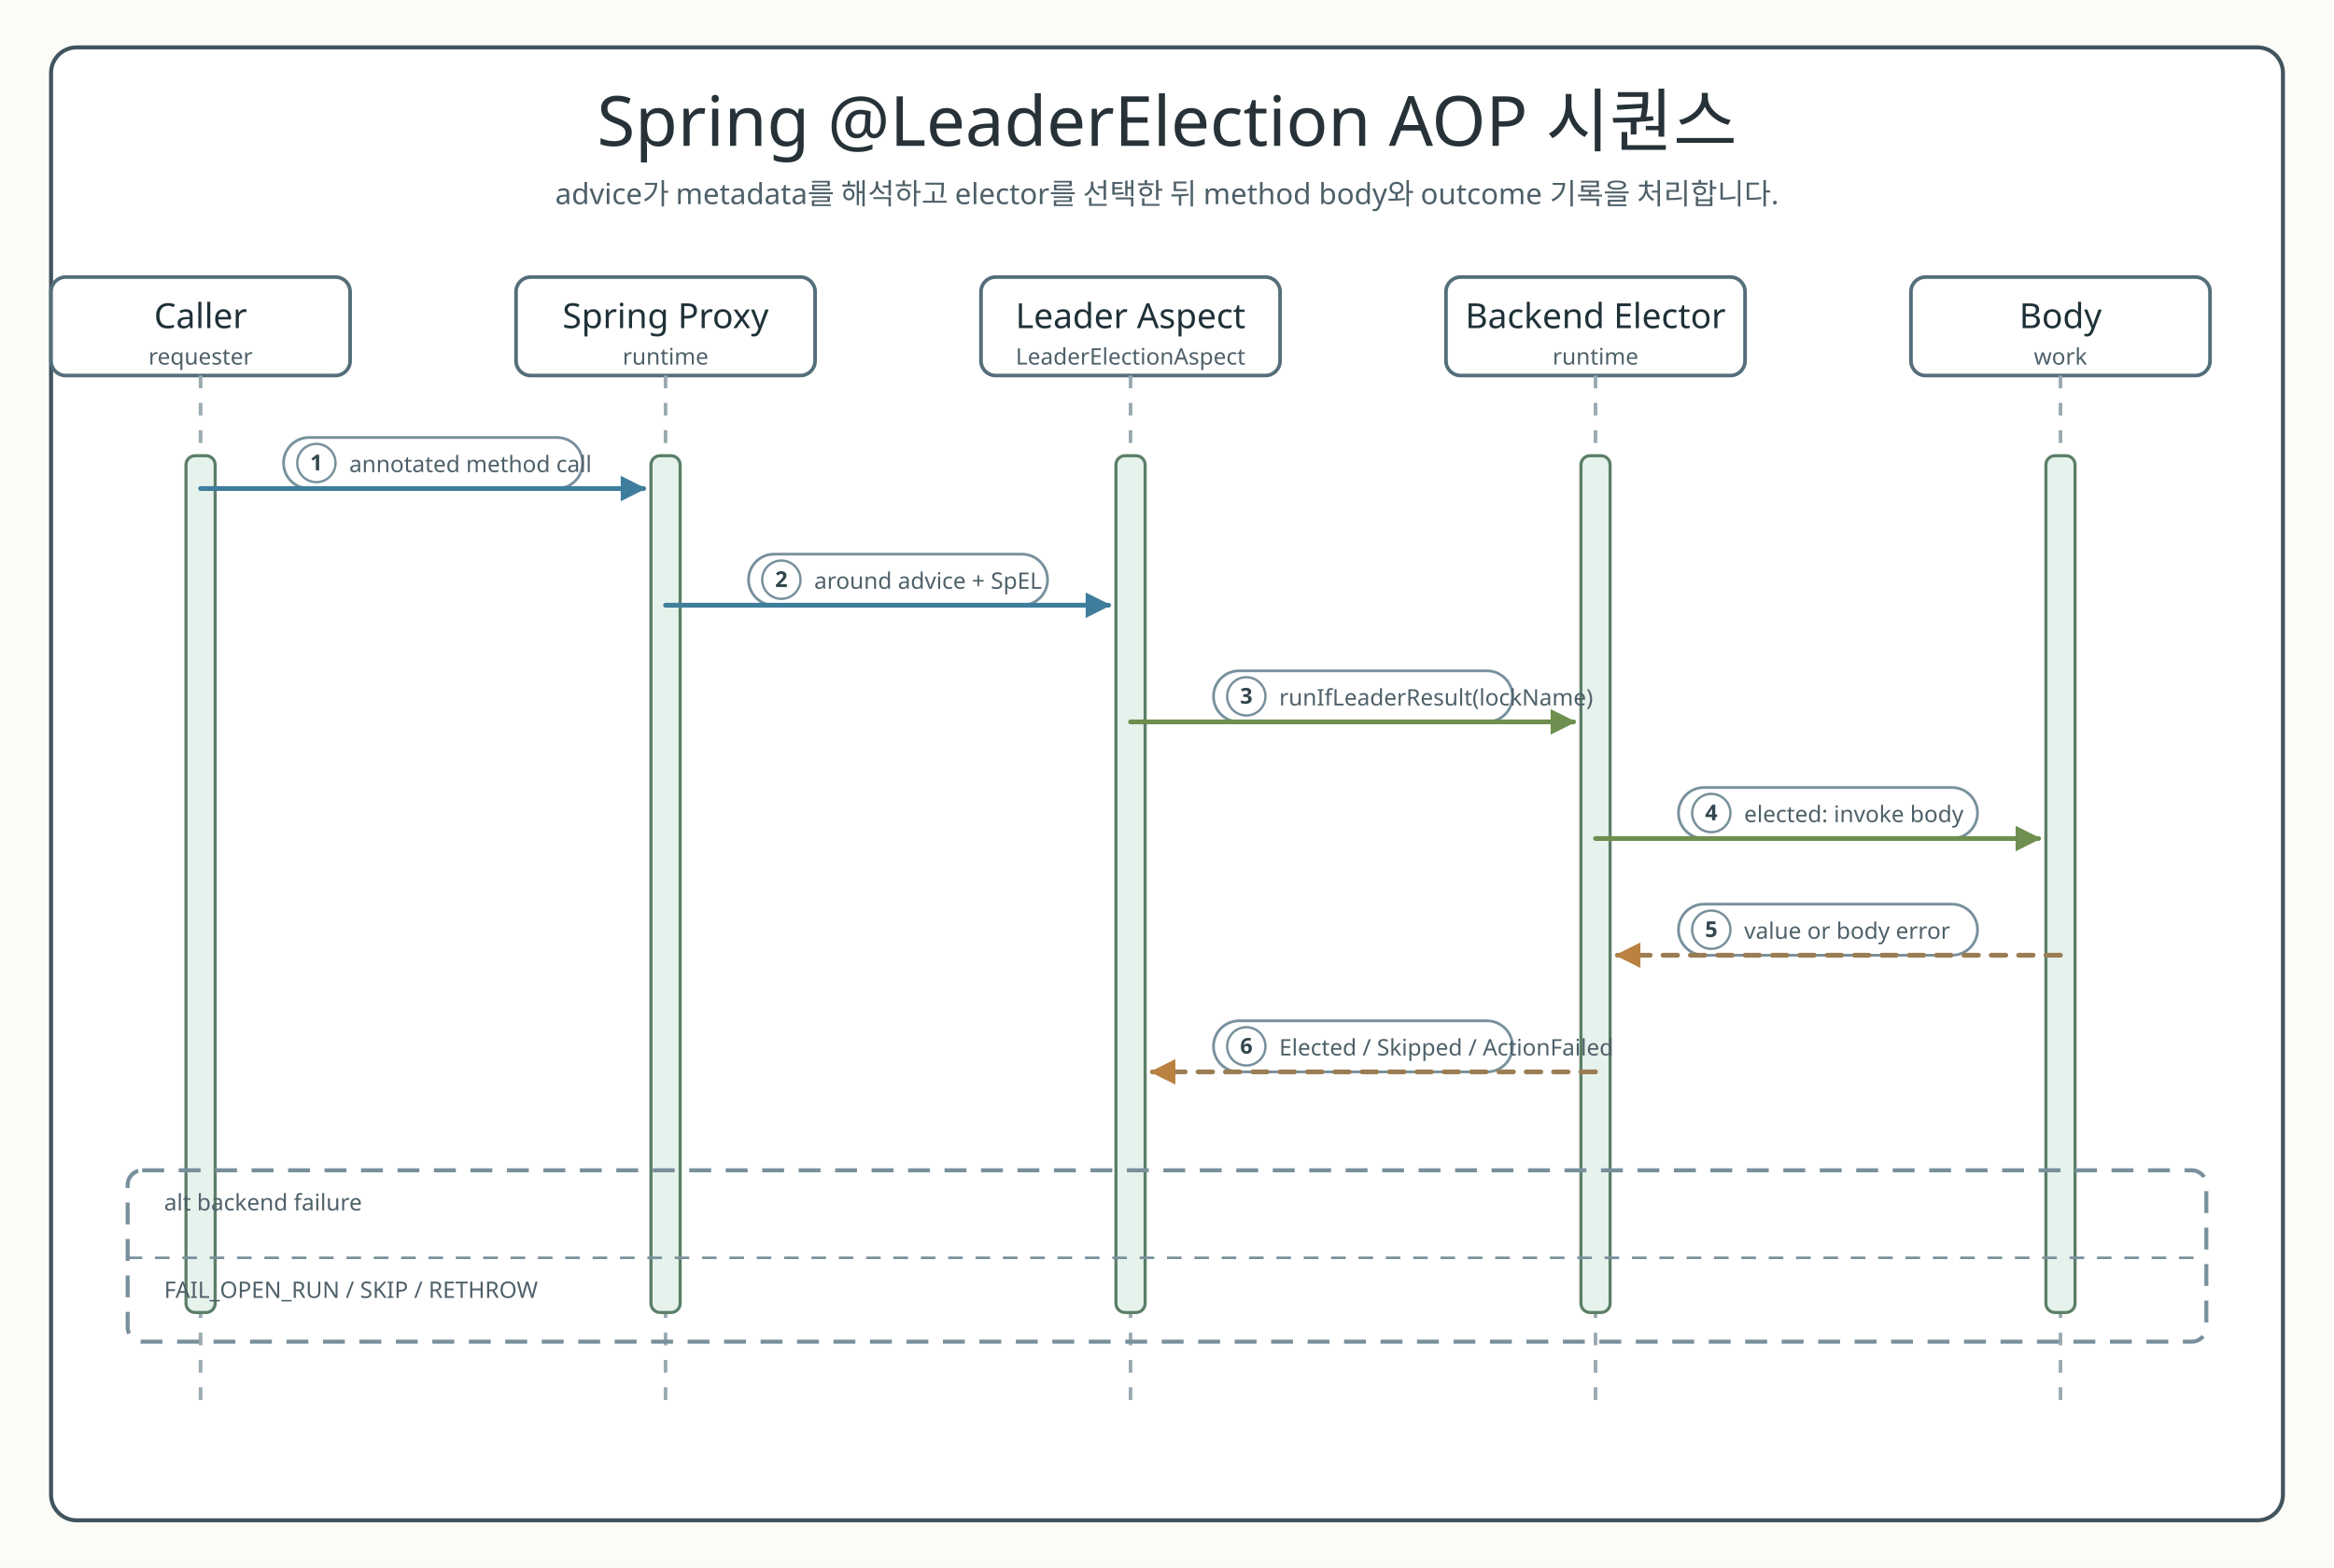
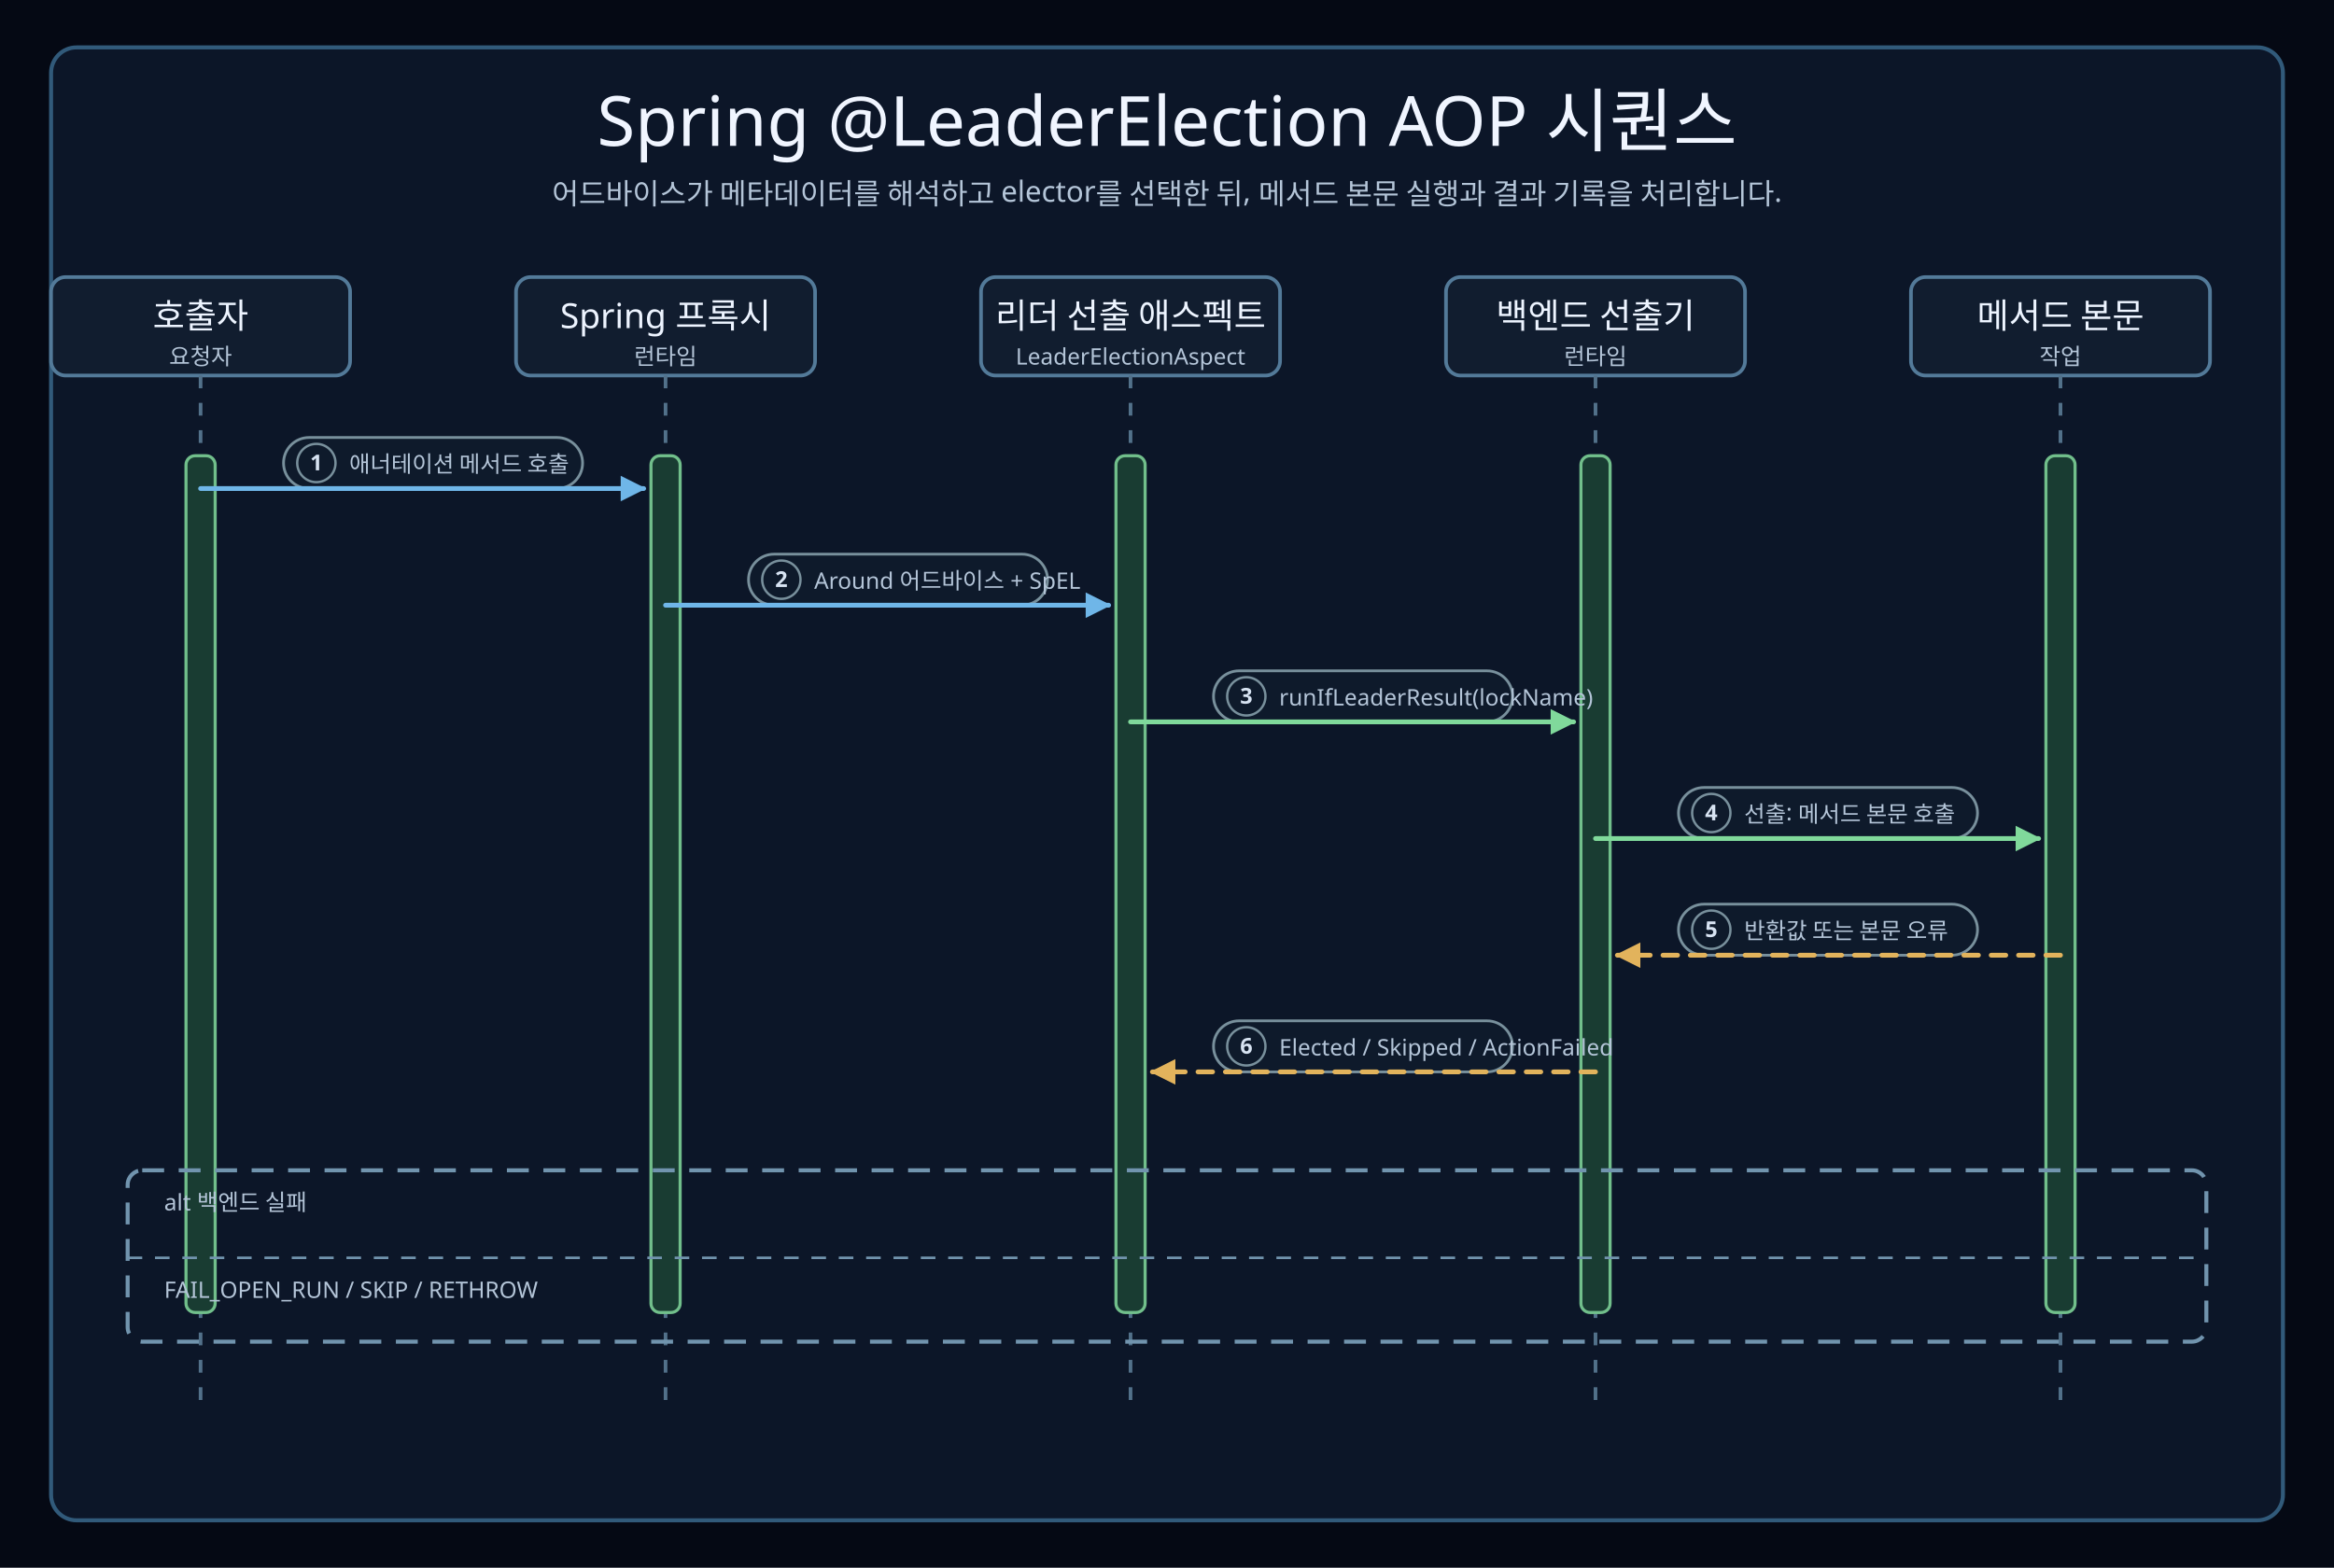
<svg xmlns="http://www.w3.org/2000/svg" width="1280" height="860" viewBox="0 0 1280 860" role="img" aria-labelledby="title desc">
  <defs>
    <filter id="shadow" x="-8%" y="-8%" width="116%" height="116%">
-       <feDropShadow dx="0" dy="6" stdDeviation="6" flood-color="#28343b" flood-opacity="0.13" />
+       <feDropShadow dx="0" dy="6" stdDeviation="6" flood-color="#02050a" flood-opacity="0.42" />
    </filter>
    <marker id="arrow-blue" viewBox="0 0 10 10" markerUnits="userSpaceOnUse" markerWidth="14" markerHeight="14" refX="9" refY="5" orient="auto">
-       <path d="M 0 0 L 10 5 L 0 10 Z" fill="#3f7d9c" stroke="#3f7d9c" stroke-width="0" stroke-dasharray="none" style="stroke-dasharray:none!important" />
+       <path d="M 0 0 L 10 5 L 0 10 Z" fill="#6fb6e8" stroke="#6fb6e8" stroke-width="0" stroke-dasharray="none" style="stroke-dasharray:none!important" />
    </marker>
    <marker id="arrow-green" viewBox="0 0 10 10" markerUnits="userSpaceOnUse" markerWidth="14" markerHeight="14" refX="9" refY="5" orient="auto">
-       <path d="M 0 0 L 10 5 L 0 10 Z" fill="#6e8f4f" stroke="#6e8f4f" stroke-width="0" stroke-dasharray="none" style="stroke-dasharray:none!important" />
+       <path d="M 0 0 L 10 5 L 0 10 Z" fill="#80d99b" stroke="#80d99b" stroke-width="0" stroke-dasharray="none" style="stroke-dasharray:none!important" />
    </marker>
    <marker id="arrow-amber" viewBox="0 0 10 10" markerUnits="userSpaceOnUse" markerWidth="14" markerHeight="14" refX="9" refY="5" orient="auto">
-       <path d="M 0 0 L 10 5 L 0 10 Z" fill="#b98240" stroke="#b98240" stroke-width="0" stroke-dasharray="none" style="stroke-dasharray:none!important" />
+       <path d="M 0 0 L 10 5 L 0 10 Z" fill="#e2b35c" stroke="#e2b35c" stroke-width="0" stroke-dasharray="none" style="stroke-dasharray:none!important" />
    </marker>
    <marker id="arrow-red" viewBox="0 0 10 10" markerUnits="userSpaceOnUse" markerWidth="14" markerHeight="14" refX="9" refY="5" orient="auto">
-       <path d="M 0 0 L 10 5 L 0 10 Z" fill="#b86868" stroke="#b86868" stroke-width="0" stroke-dasharray="none" style="stroke-dasharray:none!important" />
+       <path d="M 0 0 L 10 5 L 0 10 Z" fill="#ef8292" stroke="#ef8292" stroke-width="0" stroke-dasharray="none" style="stroke-dasharray:none!important" />
    </marker>
    <marker id="arrow-slate" viewBox="0 0 10 10" markerUnits="userSpaceOnUse" markerWidth="14" markerHeight="14" refX="9" refY="5" orient="auto">
-       <path d="M 0 0 L 10 5 L 0 10 Z" fill="#78909c" stroke="#78909c" stroke-width="0" stroke-dasharray="none" style="stroke-dasharray:none!important" />
+       <path d="M 0 0 L 10 5 L 0 10 Z" fill="#87a8c2" stroke="#87a8c2" stroke-width="0" stroke-dasharray="none" style="stroke-dasharray:none!important" />
    </marker>
    <style>
-       .canvas{fill:#fbfcf8}.frame{fill:#fff;stroke:#41545d;stroke-width:2.2}
-       .title{font-family:"goorm Sans";font-size:38px;fill:#263238}
-       .subtitle,.detail,.labelText,.footer,.axis,.tick,.legend,.role{font-family:"goorm Sans";fill:#4e6069}
+       .canvas{fill:#050914}.frame{fill:#0c1628;stroke:#315a7a;stroke-width:2.2}
+       .title{font-family:"goorm Sans";font-size:38px;fill:#f0f5ff}
+       .subtitle,.detail,.labelText,.footer,.axis,.tick,.legend,.role{font-family:"goorm Sans";fill:#b4c5d8}
      .subtitle{font-size:16px}.detail{font-size:14px}.footer{font-size:13px}.axis,.tick,.legend{font-size:13px}
      .role{font-family:"goorm Sans Code";font-size:12.5px}
-       .bandTitle,.cardTitle,.participant{font-family:"goorm Sans";fill:#1f3138}
+       .bandTitle,.cardTitle,.participant{font-family:"goorm Sans";fill:#edf4ff}
      .bandTitle{font-size:23px}.cardTitle{font-size:22px}.participant{font-size:19px}
-       .mono,.code,.badgeText{font-family:"goorm Sans Code";fill:#33454e}
-       .band{fill:#f5f9fb;stroke:#c8d7df;stroke-width:1.6}.bandAlt{fill:#fbfdf8;stroke:#d7e0d0;stroke-width:1.6}
-       .card{filter:url(#shadow);stroke-width:2}.header{fill:#fff;stroke:#546e7a;stroke-width:2}
+       .mono,.code,.badgeText{font-family:"goorm Sans Code";fill:#d7e3f2}
+       .band{fill:#101d30;stroke:#294c69;stroke-width:1.6}.bandAlt{fill:#10231f;stroke:#2f6257;stroke-width:1.6}
+       .card{filter:url(#shadow);fill:#111d2f!important;stroke-width:2}.header{fill:#111d2f;stroke:#537a99;stroke-width:2}
+       .surfaceWarm{fill:#211c16;stroke:#8b6a34;stroke-width:2}.surfacePurple{fill:#1c1930;stroke:#7058a2;stroke-width:2}
+       .footerBar{fill:#0e1b2e;stroke:#294c69;stroke-width:2}.tableHeader{fill:#142b46;stroke:#537a99;stroke-width:2}
      .edge,.call,.return,.skip,.state{fill:none;stroke-width:2.6;stroke-linecap:round;stroke-linejoin:round}
-       .call{stroke:#3f7d9c;marker-end:url(#arrow-blue)}.state{stroke:#6e8f4f;marker-end:url(#arrow-green)}
-       .return{stroke:#9b7d54;marker-end:url(#arrow-amber);stroke-dasharray:8 7}.skip{stroke:#b86868;marker-end:url(#arrow-red)}
-       .pill,.label{fill:#fff;stroke-width:1.5}.labelText{font-size:12.5px}.badgeText{font-size:12px;font-weight:700}
-       .lifeline{stroke:#9aaab1;stroke-width:2;stroke-dasharray:7 8}.activation{fill:#e6f2ec;stroke:#5b7e67;stroke-width:1.7}
-       .branch{fill:none;stroke:#78909c;stroke-width:2.2;stroke-dasharray:12 8}.divider{stroke:#78909c;stroke-width:1.4;stroke-dasharray:8 7}
+       .call{stroke:#6fb6e8;marker-end:url(#arrow-blue)}.state{stroke:#80d99b;marker-end:url(#arrow-green)}
+       .return{stroke:#e2b35c;marker-end:url(#arrow-amber);stroke-dasharray:8 7}.skip{stroke:#ef8292;marker-end:url(#arrow-red)}
+       .pill,.label{fill:#0e1a2b;stroke-width:1.5}.badgeCircle{fill:#0e1a2b}.labelText{font-size:12.5px}.badgeText{font-size:12px;font-weight:700}
+       .lifeline{stroke:#52718a;stroke-width:2;stroke-dasharray:7 8}.activation{fill:#193c32;stroke:#71bf8b;stroke-width:1.7}
+       .branch{fill:none;stroke:#7194ae;stroke-width:2.2;stroke-dasharray:12 8}.divider{stroke:#7194ae;stroke-width:1.4;stroke-dasharray:8 7}
    </style>
  </defs>
  <rect class="canvas" width="1280" height="860" />
  <rect class="frame" x="28" y="26" width="1224" height="808" rx="14" />
  <text x="640" y="80" class="title" text-anchor="middle">Spring @LeaderElection AOP 시퀀스</text>
-   <text x="640" y="112" class="subtitle" text-anchor="middle">advice가 metadata를 해석하고 elector를 선택한 뒤 method body와 outcome 기록을 처리합니다.</text>
+   <text x="640" y="112" class="subtitle" text-anchor="middle">어드바이스가 메타데이터를 해석하고 elector를 선택한 뒤, 메서드 본문 실행과 결과 기록을 처리합니다.</text>
  <rect class="header" x="28" y="152" width="164" height="54" rx="8" />
-   <text x="110" y="180" class="participant" text-anchor="middle">Caller</text>
-   <text x="110" y="200" class="role" text-anchor="middle">requester</text>
+   <text x="110" y="180" class="participant" text-anchor="middle">호출자</text>
+   <text x="110" y="200" class="role" text-anchor="middle">요청자</text>
  <line class="lifeline" x1="110" y1="206" x2="110" y2="770" />
  <rect class="activation" x="102" y="250" width="16" height="470" rx="5" />
  <rect class="header" x="283" y="152" width="164" height="54" rx="8" />
-   <text x="365" y="180" class="participant" text-anchor="middle">Spring Proxy</text>
-   <text x="365" y="200" class="role" text-anchor="middle">runtime</text>
+   <text x="365" y="180" class="participant" text-anchor="middle">Spring 프록시</text>
+   <text x="365" y="200" class="role" text-anchor="middle">런타임</text>
  <line class="lifeline" x1="365" y1="206" x2="365" y2="770" />
  <rect class="activation" x="357" y="250" width="16" height="470" rx="5" />
  <rect class="header" x="538" y="152" width="164" height="54" rx="8" />
-   <text x="620" y="180" class="participant" text-anchor="middle">Leader Aspect</text>
+   <text x="620" y="180" class="participant" text-anchor="middle">리더 선출 애스펙트</text>
  <text x="620" y="200" class="role" text-anchor="middle">LeaderElectionAspect</text>
  <line class="lifeline" x1="620" y1="206" x2="620" y2="770" />
  <rect class="activation" x="612" y="250" width="16" height="470" rx="5" />
  <rect class="header" x="793" y="152" width="164" height="54" rx="8" />
-   <text x="875" y="180" class="participant" text-anchor="middle">Backend Elector</text>
-   <text x="875" y="200" class="role" text-anchor="middle">runtime</text>
+   <text x="875" y="180" class="participant" text-anchor="middle">백엔드 선출기</text>
+   <text x="875" y="200" class="role" text-anchor="middle">런타임</text>
  <line class="lifeline" x1="875" y1="206" x2="875" y2="770" />
  <rect class="activation" x="867" y="250" width="16" height="470" rx="5" />
  <rect class="header" x="1048" y="152" width="164" height="54" rx="8" />
-   <text x="1130" y="180" class="participant" text-anchor="middle">Body</text>
-   <text x="1130" y="200" class="role" text-anchor="middle">work</text>
+   <text x="1130" y="180" class="participant" text-anchor="middle">메서드 본문</text>
+   <text x="1130" y="200" class="role" text-anchor="middle">작업</text>
  <line class="lifeline" x1="1130" y1="206" x2="1130" y2="770" />
  <rect class="activation" x="1122" y="250" width="16" height="470" rx="5" />
  <rect x="70" y="642" width="1140" height="94" rx="8" class="branch" />
  <line x1="70" y1="690" x2="1210" y2="690" class="divider" />
-   <text x="90" y="664" class="labelText">alt backend failure</text>
+   <text x="90" y="664" class="labelText">alt 백엔드 실패</text>
  <text x="90" y="712" class="labelText">FAIL_OPEN_RUN / SKIP / RETHROW</text>
  <g>
    <rect class="label" x="155.5" y="240" width="164" height="28" rx="14" stroke="#78909c" />
-     <circle cx="173.5" cy="254" r="10.5" fill="#fff" stroke="#78909c" stroke-width="1.3" />
+     <circle cx="173.5" cy="254" r="10.5" class="badgeCircle" stroke="#78909c" stroke-width="1.3" />
    <text x="173.5" y="258" text-anchor="middle" class="badgeText">1</text>
-     <text x="191.5" y="259" class="labelText">annotated method call</text>
+     <text x="191.5" y="259" class="labelText">애너테이션 메서드 호출</text>
    <path d="M 110 268 L 353 268" class="call" />
  </g>
  <g>
    <rect class="label" x="410.5" y="304" width="164" height="28" rx="14" stroke="#78909c" />
-     <circle cx="428.5" cy="318" r="10.5" fill="#fff" stroke="#78909c" stroke-width="1.3" />
+     <circle cx="428.5" cy="318" r="10.5" class="badgeCircle" stroke="#78909c" stroke-width="1.3" />
    <text x="428.5" y="322" text-anchor="middle" class="badgeText">2</text>
-     <text x="446.5" y="323" class="labelText">around advice + SpEL</text>
+     <text x="446.5" y="323" class="labelText">Around 어드바이스 + SpEL</text>
    <path d="M 365 332 L 608 332" class="call" />
  </g>
  <g>
    <rect class="label" x="665.5" y="368" width="164" height="28" rx="14" stroke="#78909c" />
-     <circle cx="683.5" cy="382" r="10.5" fill="#fff" stroke="#78909c" stroke-width="1.3" />
+     <circle cx="683.5" cy="382" r="10.5" class="badgeCircle" stroke="#78909c" stroke-width="1.3" />
    <text x="683.5" y="386" text-anchor="middle" class="badgeText">3</text>
    <text x="701.5" y="387" class="labelText">runIfLeaderResult(lockName)</text>
    <path d="M 620 396 L 863 396" class="state" />
  </g>
  <g>
    <rect class="label" x="920.5" y="432" width="164" height="28" rx="14" stroke="#78909c" />
-     <circle cx="938.5" cy="446" r="10.5" fill="#fff" stroke="#78909c" stroke-width="1.3" />
+     <circle cx="938.5" cy="446" r="10.5" class="badgeCircle" stroke="#78909c" stroke-width="1.3" />
    <text x="938.5" y="450" text-anchor="middle" class="badgeText">4</text>
-     <text x="956.5" y="451" class="labelText">elected: invoke body</text>
+     <text x="956.5" y="451" class="labelText">선출: 메서드 본문 호출</text>
    <path d="M 875 460 L 1118 460" class="state" />
  </g>
  <g>
    <rect class="label" x="920.5" y="496" width="164" height="28" rx="14" stroke="#78909c" />
-     <circle cx="938.5" cy="510" r="10.5" fill="#fff" stroke="#78909c" stroke-width="1.3" />
+     <circle cx="938.5" cy="510" r="10.5" class="badgeCircle" stroke="#78909c" stroke-width="1.3" />
    <text x="938.5" y="514" text-anchor="middle" class="badgeText">5</text>
-     <text x="956.5" y="515" class="labelText">value or body error</text>
+     <text x="956.5" y="515" class="labelText">반환값 또는 본문 오류</text>
    <path d="M 1130 524 L 887 524" class="return" />
  </g>
  <g>
    <rect class="label" x="665.5" y="560" width="164" height="28" rx="14" stroke="#78909c" />
-     <circle cx="683.5" cy="574" r="10.5" fill="#fff" stroke="#78909c" stroke-width="1.3" />
+     <circle cx="683.5" cy="574" r="10.5" class="badgeCircle" stroke="#78909c" stroke-width="1.3" />
    <text x="683.5" y="578" text-anchor="middle" class="badgeText">6</text>
    <text x="701.5" y="579" class="labelText">Elected / Skipped / ActionFailed</text>
    <path d="M 875 588 L 632 588" class="return" />
  </g>
</svg>
